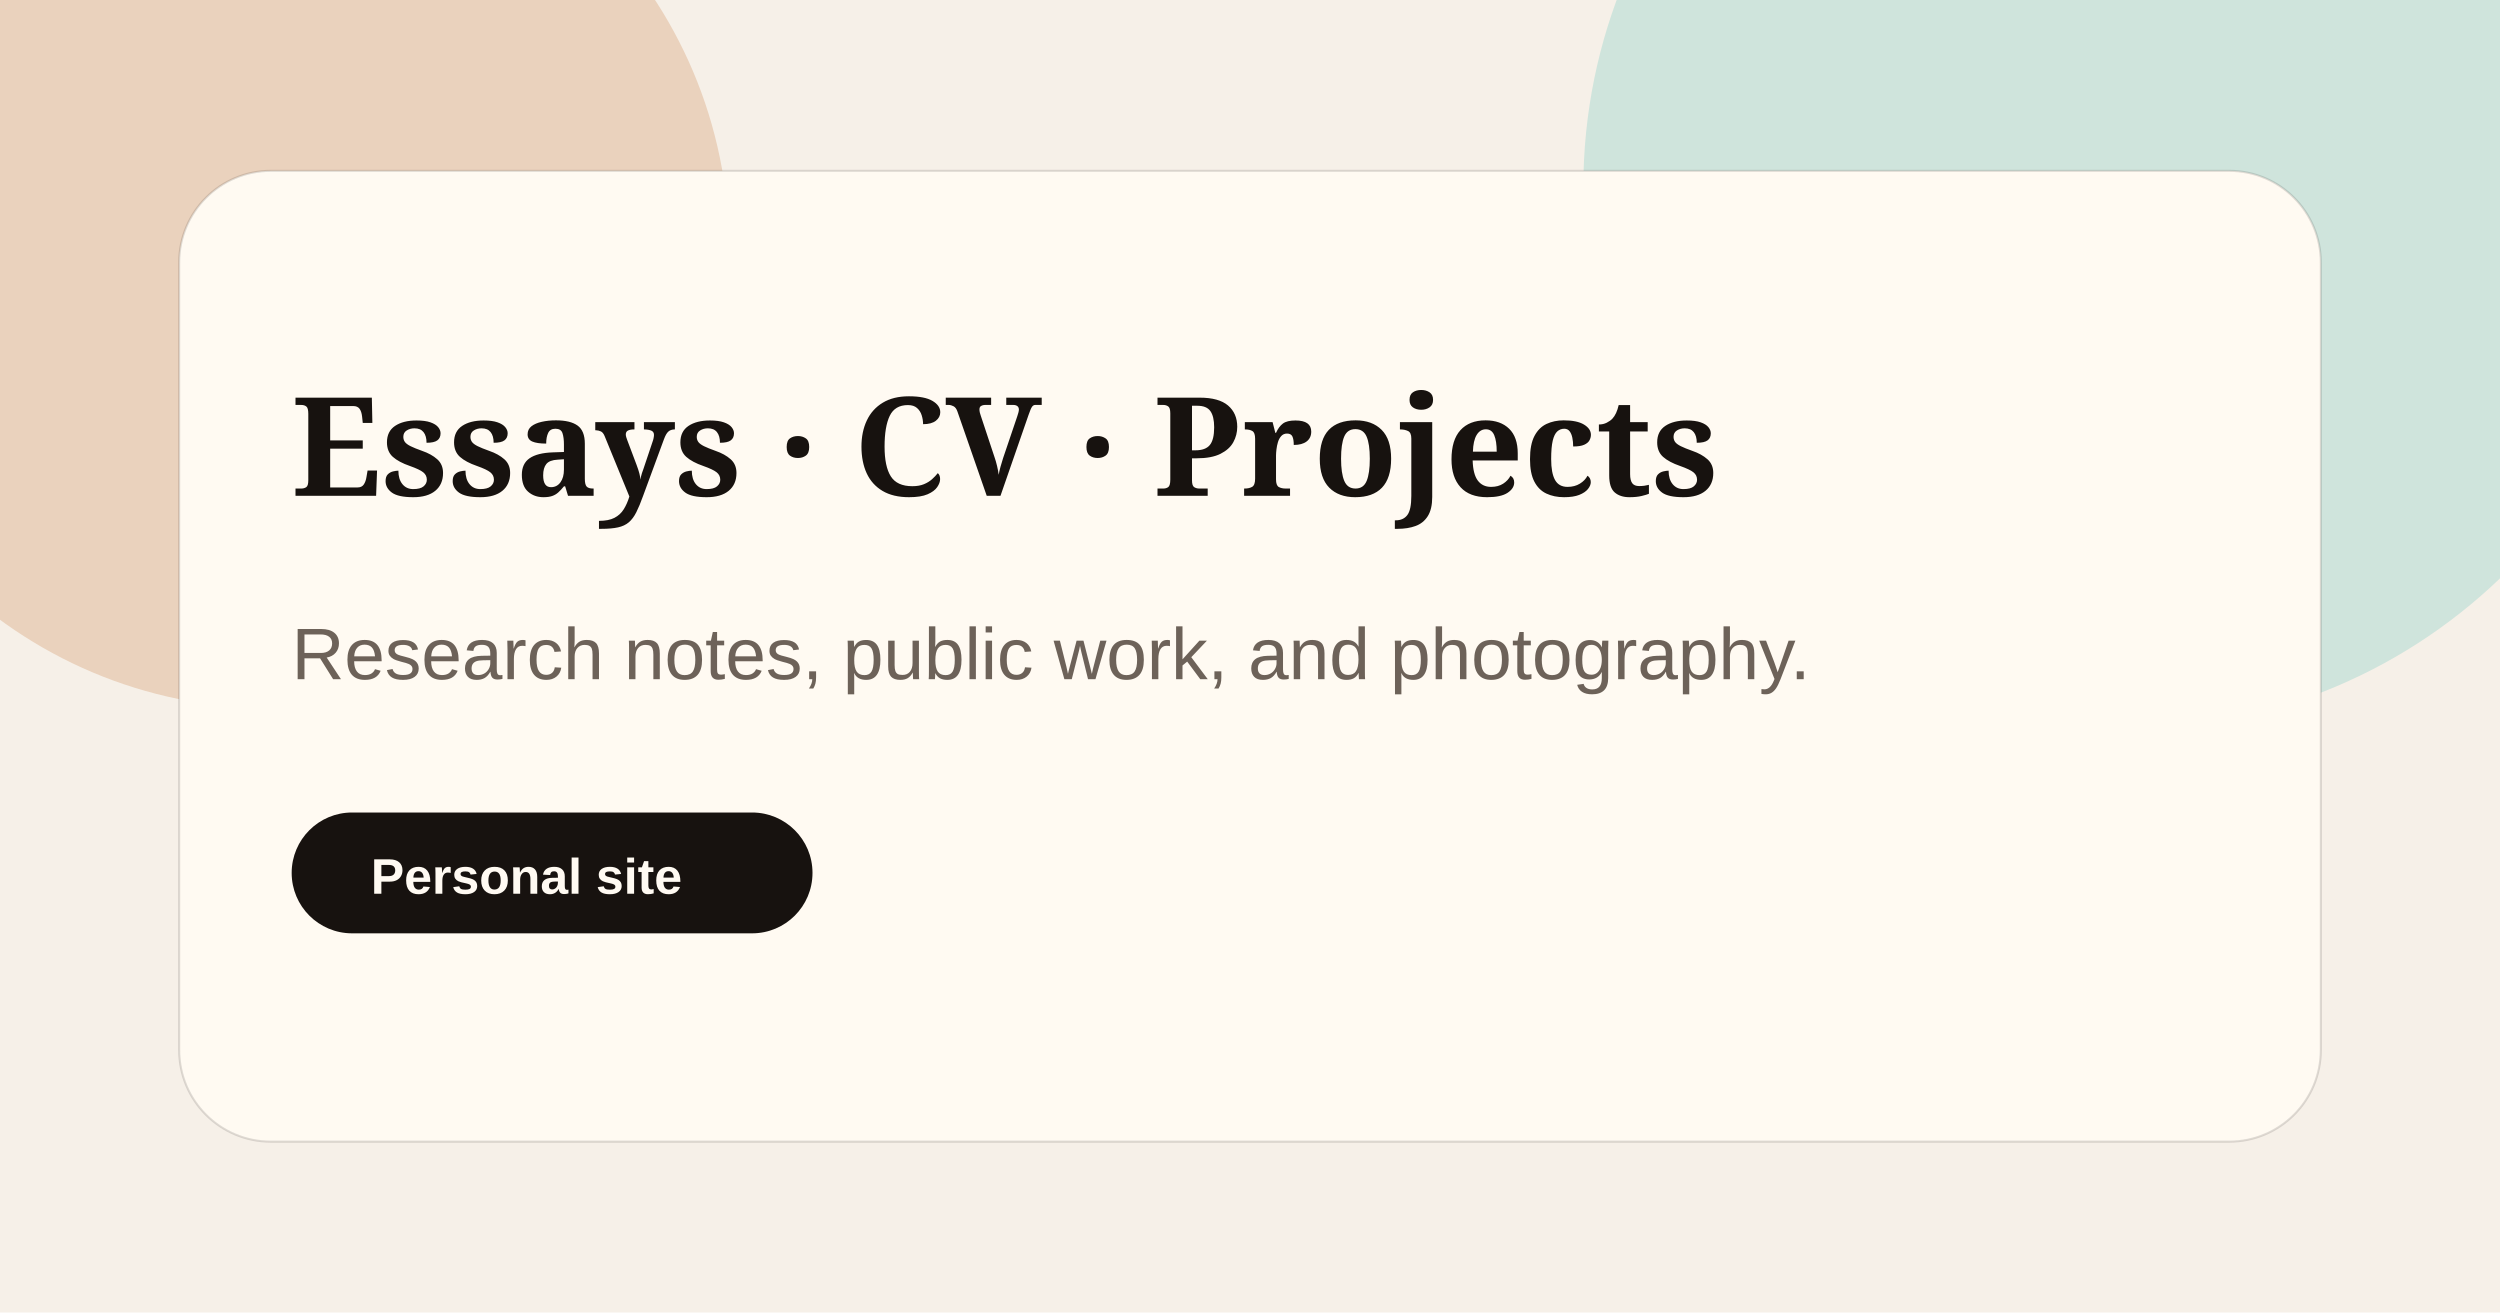
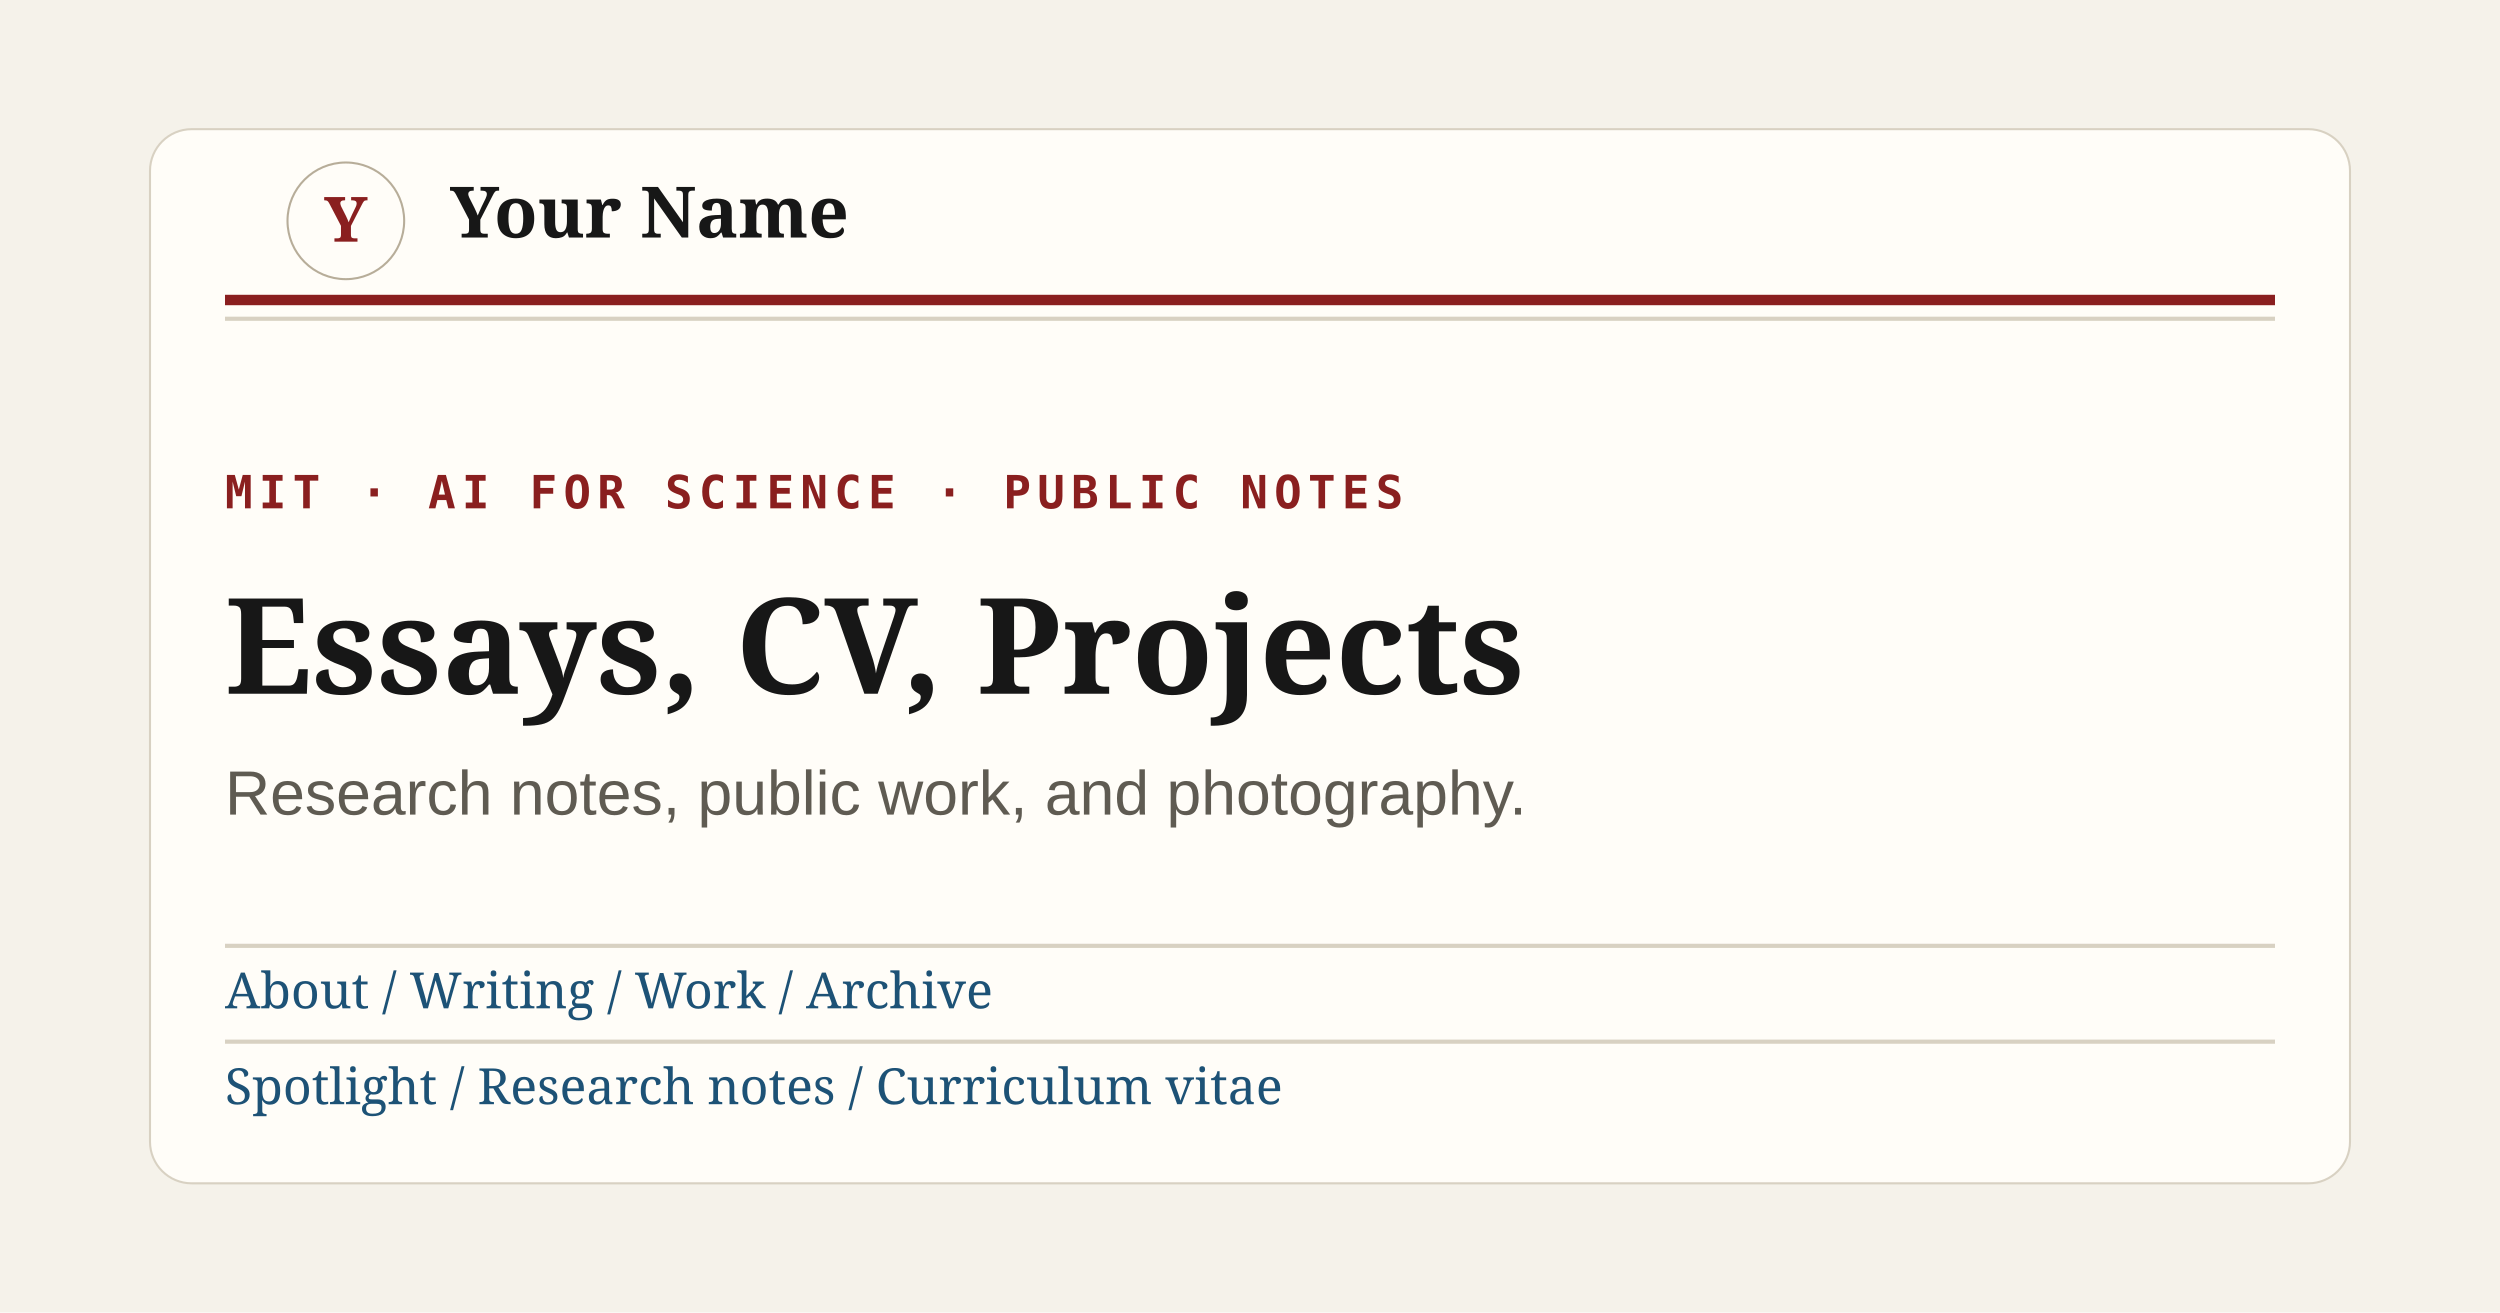
- <svg xmlns="http://www.w3.org/2000/svg" viewBox="0 0 1200 630" role="img" aria-label="Personal website preview">
-   <rect width="1200" height="630" fill="#f6f0e8" />
-   <circle cx="130" cy="120" r="220" fill="#ead2bd" />
-   <circle cx="1020" cy="90" r="260" fill="#cfe4dc" />
-   <rect x="86" y="82" width="1028" height="466" rx="44" fill="#fffaf2" stroke="#17120f" stroke-opacity="0.14" />
-   <text x="140" y="238" fill="#17120f" font-size="66" font-family="Georgia, serif" font-weight="700">Essays · CV · Projects</text>
-   <text x="140" y="326" fill="#6d6259" font-size="35" font-family="Arial, sans-serif">Research notes, public work, and photography.</text>
-   <rect x="140" y="390" width="250" height="58" rx="29" fill="#17120f" />
-   <text x="178" y="429" fill="#fffaf2" font-size="24" font-family="Arial, sans-serif" font-weight="700">Personal site</text>
+ <svg xmlns="http://www.w3.org/2000/svg" viewBox="0 0 1200 630" role="img" aria-label="Personal academic website preview">
+   <rect width="1200" height="630" fill="#f5f2ea" />
+   <rect x="72" y="62" width="1056" height="506" rx="20" fill="#fffdf8" stroke="#d8d1c2" />
+   <path d="M108 144H1092" stroke="#8a1f1f" stroke-width="5" />
+   <path d="M108 153H1092" stroke="#d8d1c2" stroke-width="2" />
+   <circle cx="166" cy="106" r="28" fill="#fffdf8" stroke="#b7ad99" />
+   <text x="166" y="116" text-anchor="middle" fill="#8a1f1f" font-size="30" font-family="Georgia, serif" font-weight="700">Y</text>
+   <text x="216" y="114" fill="#171717" font-size="34" font-family="Georgia, serif" font-weight="700">Your Name</text>
+   <text x="108" y="244" fill="#8a1f1f" font-size="22" font-family="Menlo, Monaco, monospace" font-weight="700" letter-spacing="3">MIT · AI FOR SCIENCE · PUBLIC NOTES</text>
+   <text x="108" y="333" fill="#171717" font-size="64" font-family="Georgia, serif" font-weight="700">Essays, CV, Projects</text>
+   <text x="108" y="391" fill="#5f5b52" font-size="30" font-family="Arial, sans-serif">Research notes, public work, and photography.</text>
+   <g fill="none" stroke="#d8d1c2" stroke-width="2">
+     <path d="M108 454H1092" />
+     <path d="M108 500H1092" />
+   </g>
+   <text x="108" y="484" fill="#1d5276" font-size="24" font-family="Georgia, serif">About / Writing / Work / Archive</text>
+   <text x="108" y="530" fill="#1d5276" font-size="24" font-family="Georgia, serif">Spotlight / Research notes / Curriculum vitae</text>
</svg>
